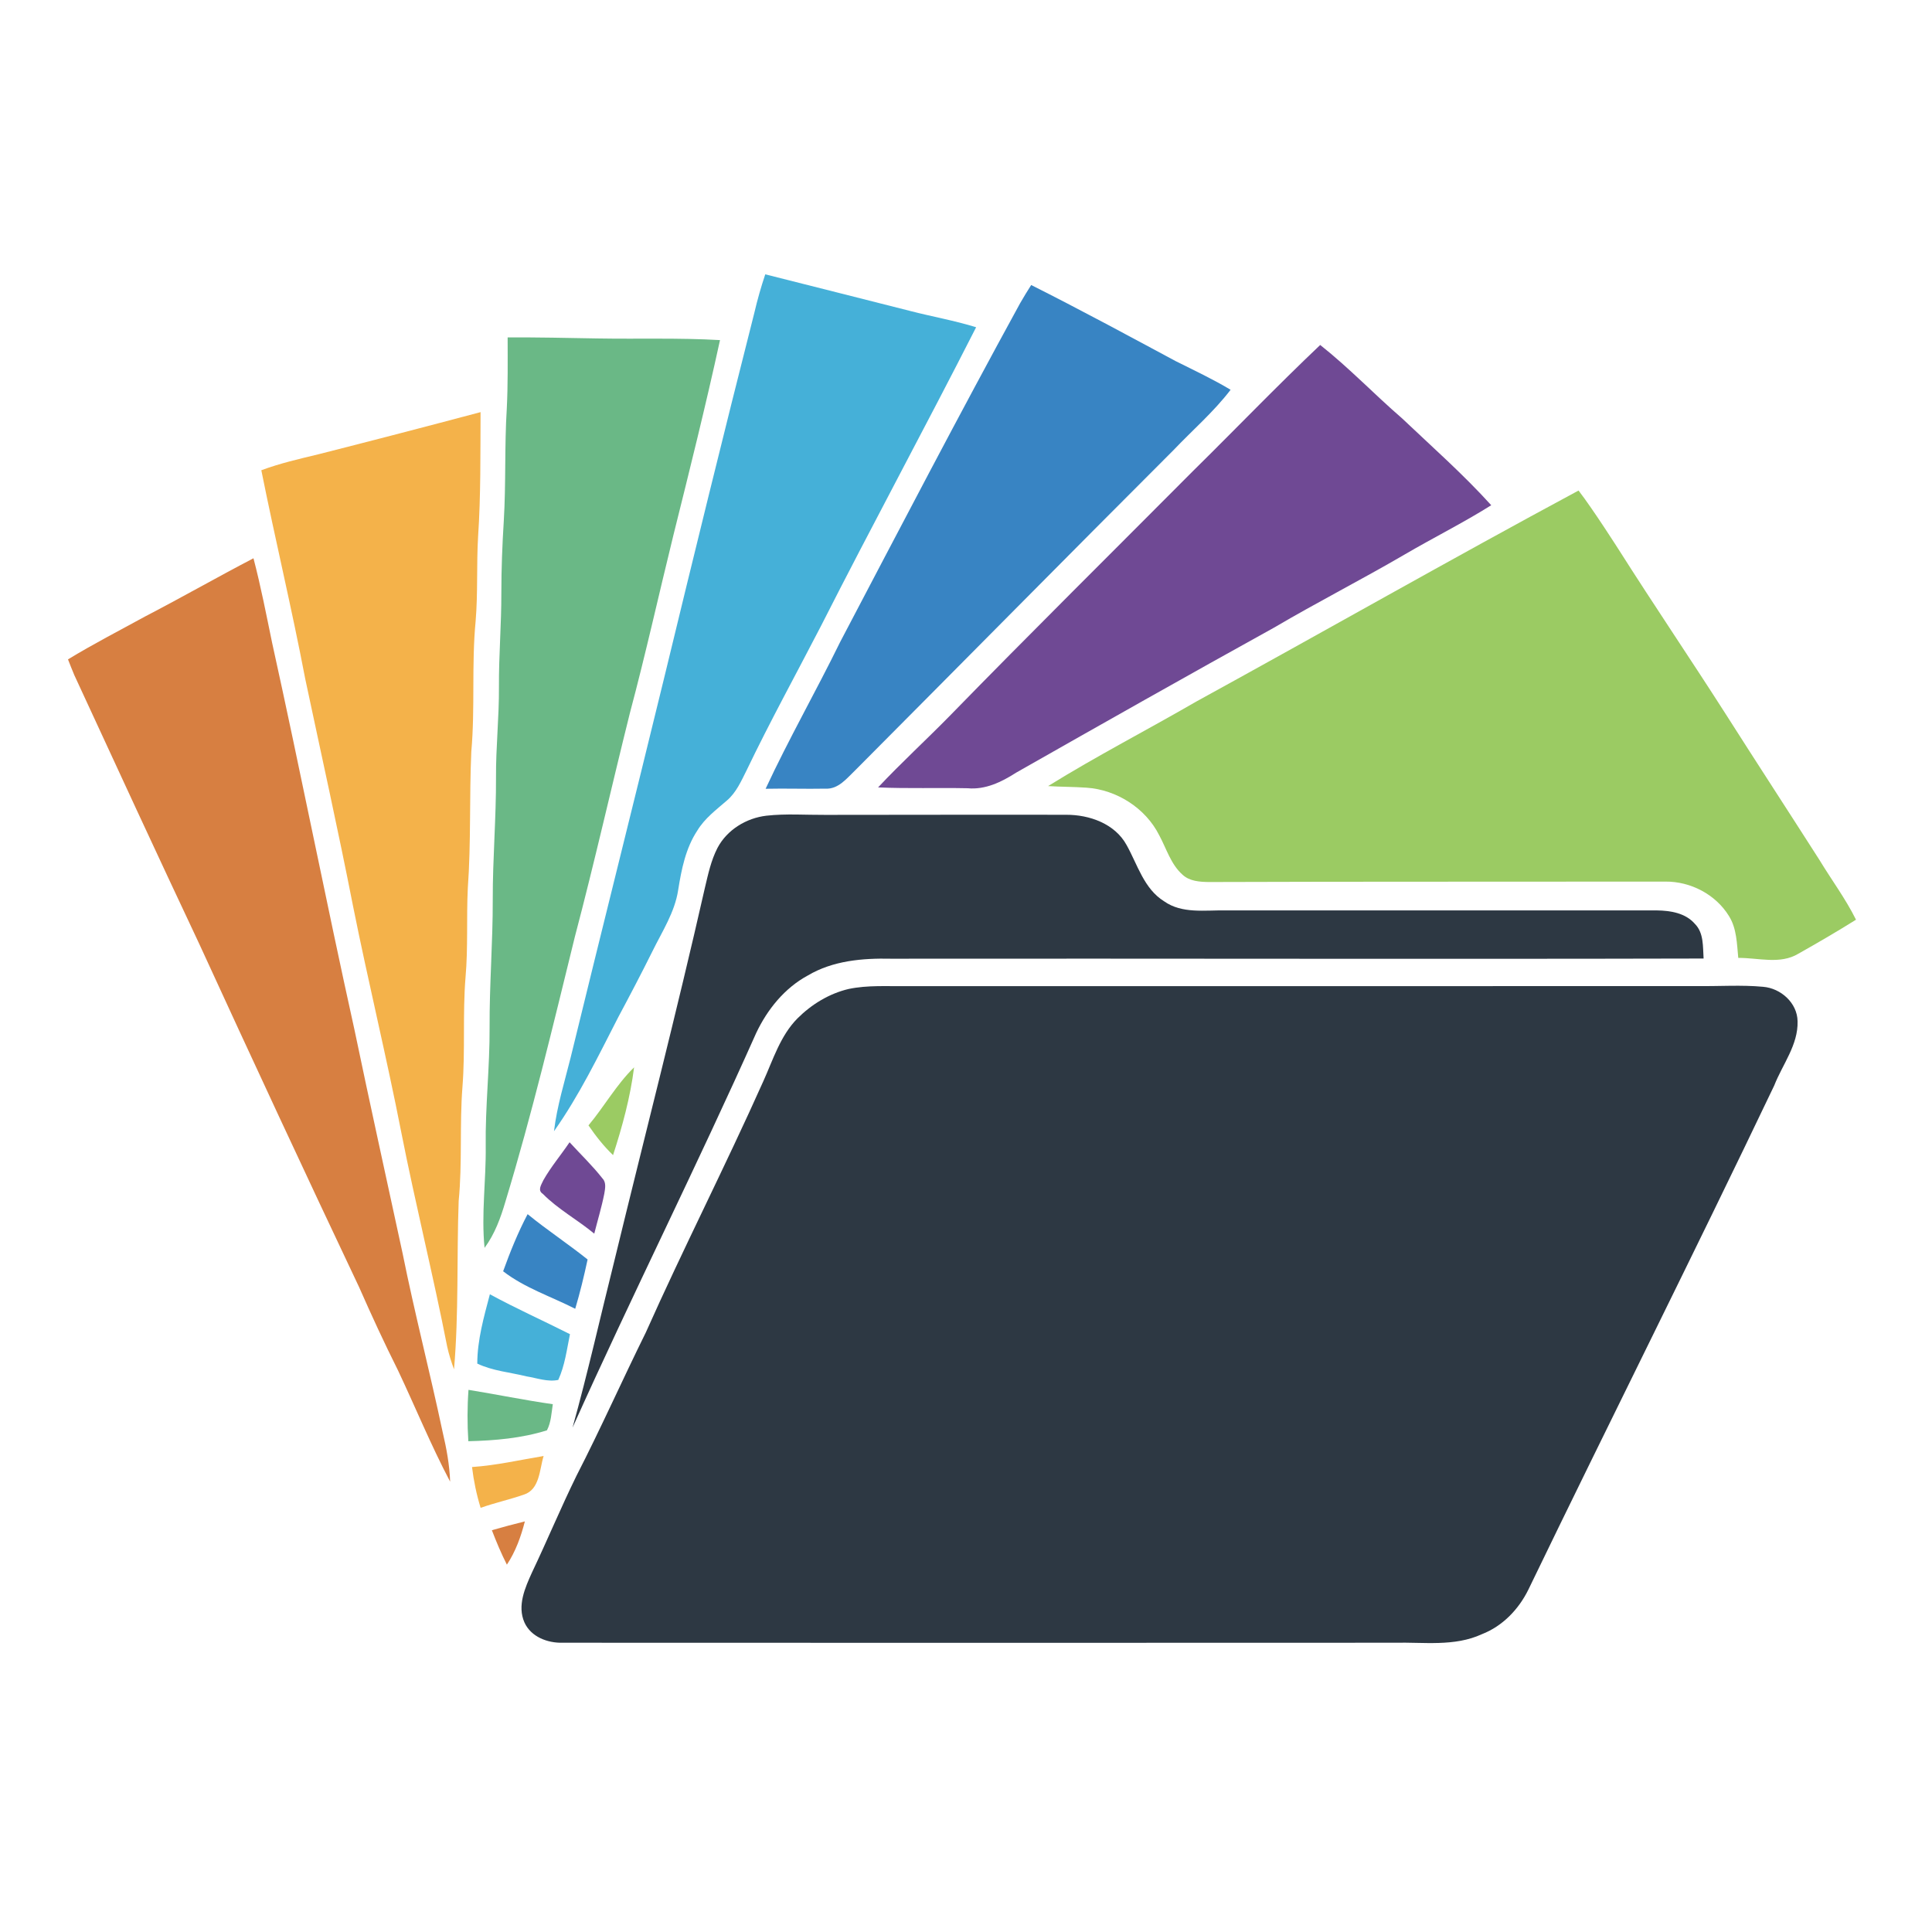
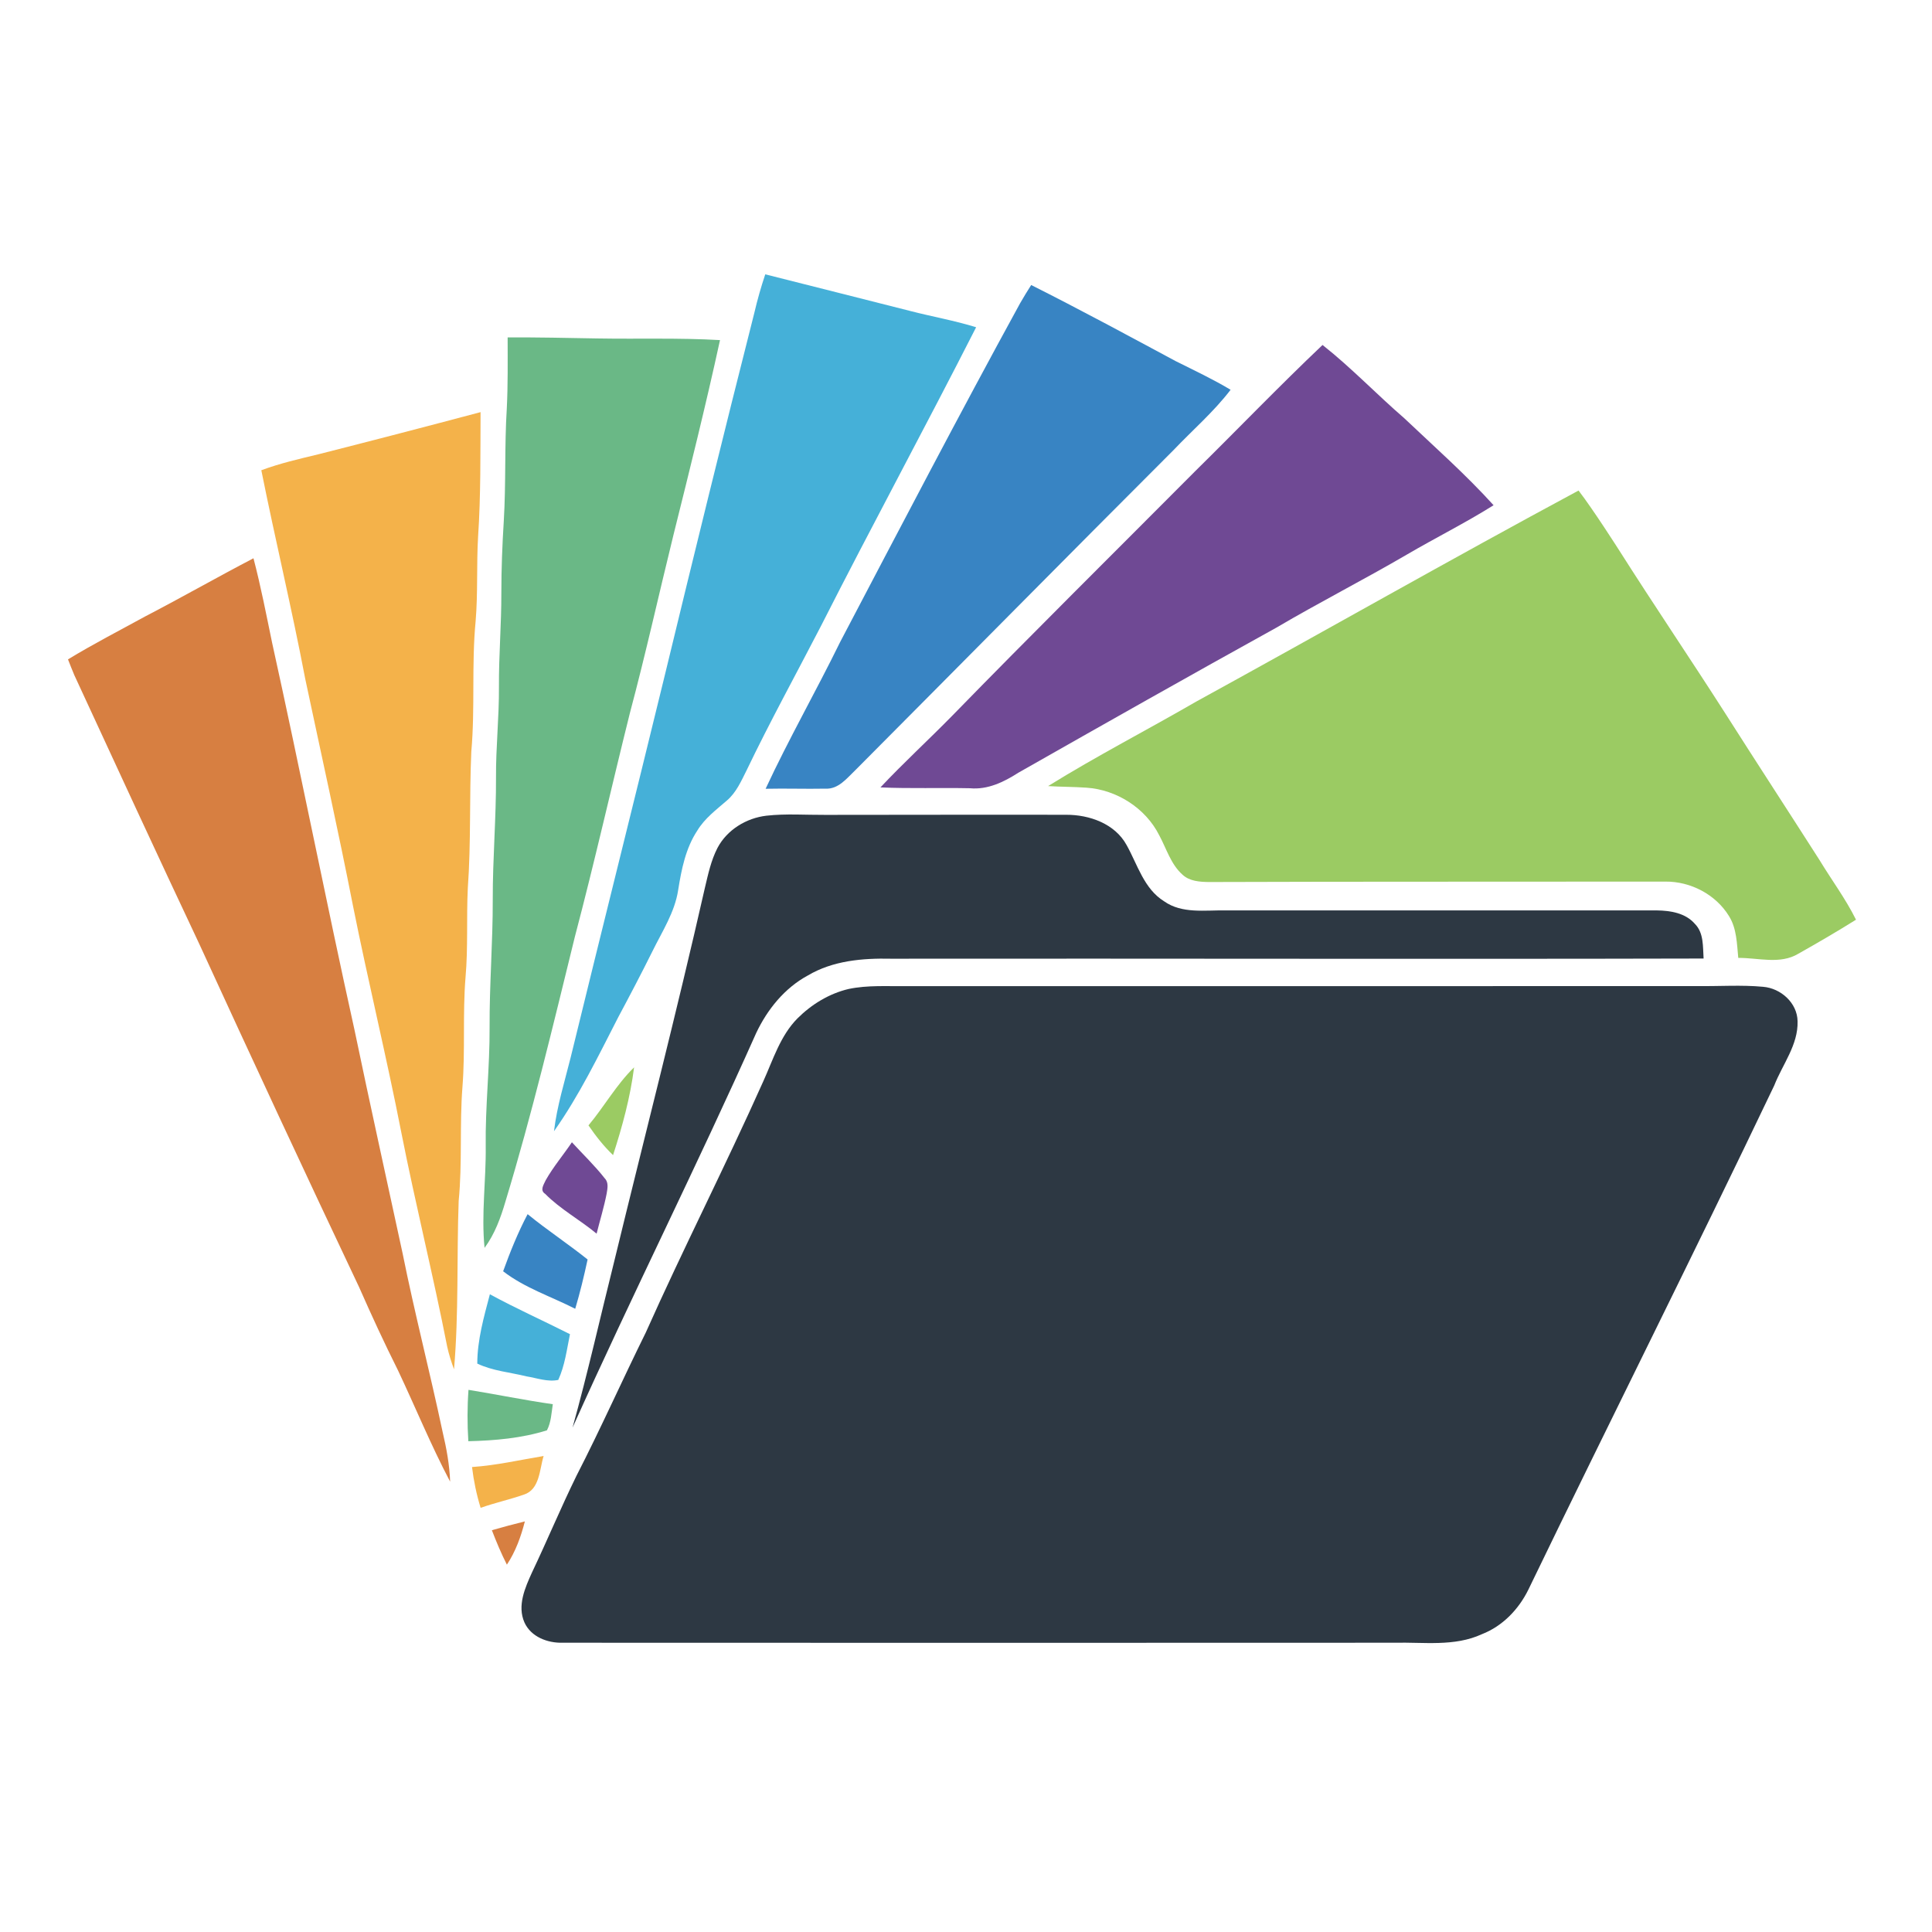
<svg xmlns="http://www.w3.org/2000/svg" width="824" height="824" viewBox="0 0 824 824" fill="none">
-   <path d="M361.933 421.8C370.067 420.093 378.427 420.693 386.693 420.6C499.133 420.627 611.573 420.587 724.013 420.56C733.32 420.693 742.653 420 751.947 420.867C759.507 421.48 766.56 427.733 766.667 435.587C766.947 445.653 760.253 453.947 756.72 462.947C722.373 534.92 686.533 606.187 651.84 678C647.72 686.387 640.853 693.547 632.053 696.973C620.32 702.4 607.147 700.32 594.667 700.627C476.427 700.707 358.187 700.667 239.947 700.627C233.533 700.8 226.48 698.147 223.68 691.987C220.507 684.827 223.947 677.147 226.933 670.573C233.427 656.92 239.227 642.96 245.88 629.4C256.213 609.293 265.387 588.627 275.413 568.36C291.48 532.347 309.44 497.213 325.533 461.2C329.733 451.933 332.8 441.733 340.133 434.333C346.12 428.36 353.667 423.747 361.933 421.8Z" fill="#2D3843" />
-   <path d="M306 361.653C310.067 353.907 318.32 348.88 326.907 347.893C335.24 346.96 343.64 347.6 352.013 347.547C386.267 347.547 420.507 347.427 454.76 347.507C464.64 347.467 475.52 351.307 480.493 360.413C485.173 368.76 487.88 379.067 496.507 384.413C504.147 389.8 513.92 388.133 522.693 388.293C584.027 388.267 645.36 388.267 706.693 388.293C712.467 388.373 718.88 389.4 722.867 394.027C726.733 397.907 726.24 403.787 726.587 408.813C611.067 409.107 495.533 408.76 380.013 408.893C367.867 408.627 355.227 409.707 344.547 416.04C334.64 421.387 327.28 430.52 322.52 440.573C297.32 497.093 269.547 552.427 244.187 608.88C250.76 585.307 256.093 561.413 262.04 537.68C274.92 484.653 288.6 431.813 300.653 378.587C302.027 372.827 303.267 366.947 306 361.653Z" fill="#2D3843" />
-   <path d="M209.787 652.64C214.453 651.293 219.133 650.04 223.853 648.88C222.2 655.36 219.907 661.72 216.187 667.333C213.773 662.56 211.693 657.627 209.787 652.64Z" fill="#D77F41" />
-   <path d="M61.973 262.88C77.467 254.84 92.627 246.173 108.107 238.107C111.227 250 113.56 262.08 116.053 274.12C128.173 329 139 384.16 151.147 439.04C157.787 470.92 164.84 502.707 171.707 534.547C176.84 560.08 183.387 585.28 188.787 610.76C190.427 617.707 191.733 624.773 191.987 631.933C183.827 616.467 177.213 600.267 169.747 584.467C163.893 572.787 158.427 560.933 153.16 548.973C130.12 500.333 107.44 451.533 85 402.613C67.027 364.48 49.36 326.2 31.693 287.933C30.747 285.707 29.88 283.467 29 281.227C39.747 274.68 50.947 268.933 61.973 262.88Z" fill="#D77F41" />
-   <path d="M201.32 625.693C211.613 624.987 221.693 622.68 231.853 620.987C230.08 626.72 230.24 635.28 223.413 637.467C217.347 639.573 211.04 640.947 204.987 643.093C203.24 637.413 202.027 631.587 201.32 625.693Z" fill="#F4B24A" />
-   <path d="M135.667 193.787C158.8 187.92 181.893 181.907 204.96 175.773C204.853 193.48 205.093 211.2 203.907 228.867C203.2 240.88 203.867 252.947 202.853 264.96C201.08 283.453 202.667 302.08 201.013 320.587C200.147 339.987 200.933 359.44 199.52 378.827C198.907 391.493 199.667 404.2 198.547 416.853C197.28 432.387 198.467 448 197.24 463.547C195.973 479.733 197.213 496 195.627 512.187C194.76 536.12 195.707 560.133 193.64 584.027C192.467 580.827 191.427 577.56 190.707 574.24C184.72 543.707 177.173 513.52 171.16 483C164.84 450.653 157.013 418.64 150.547 386.333C144.2 353.933 137.013 321.72 130.16 289.427C124.493 259.68 117.4 230.24 111.453 200.56C119.32 197.627 127.52 195.747 135.667 193.787Z" fill="#F4B24A" />
-   <path d="M199.813 592.773C211.813 594.707 223.733 597.187 235.773 598.893C235.187 602.64 235.067 606.613 233.267 610.04C222.48 613.427 211 614.413 199.747 614.68C199.28 607.387 199.28 600.067 199.813 592.773Z" fill="#6AB886" />
-   <path d="M216.507 143.893C229.213 143.853 241.907 144.107 254.613 144.347C272.107 144.653 289.613 144.04 307.08 145.053C301.027 172.84 294.133 200.467 287.253 228.067C281.013 253.4 275.387 278.88 268.653 304.093C260.733 335.827 253.573 367.76 245.213 399.4C235.92 437.213 226.907 475.133 215.587 512.413C213.547 519.373 211.027 526.32 206.667 532.213C205.213 517.773 207.347 503.32 207.16 488.853C206.933 471.96 208.907 455.133 208.813 438.227C208.72 420 210.213 401.8 210.16 383.56C210.12 366.213 211.627 348.907 211.547 331.56C211.467 318.653 212.893 305.8 212.8 292.893C212.72 279.533 213.867 266.213 213.827 252.853C213.827 242.6 214.227 232.36 214.867 222.133C215.827 206.173 215.147 190.16 216.147 174.213C216.653 164.107 216.52 154 216.507 143.893Z" fill="#6AB886" />
-   <path d="M203.56 581.573C203.573 571.507 206.387 561.667 208.933 552C220.107 558.107 231.733 563.28 243.093 569.027C241.747 575.587 240.92 582.387 238.107 588.533C233.587 589.507 229.027 587.733 224.573 587.027C217.56 585.293 210.133 584.707 203.56 581.573Z" fill="#45B0D8" />
-   <path d="M326.387 117C347 122.24 367.64 127.373 388.253 132.64C397.573 135.053 407.093 136.707 416.32 139.573C394.613 182.253 371.773 224.347 350.12 267.04C339.533 287.533 328.4 307.747 318.427 328.547C316.12 333.133 314 338.053 310 341.44C305.467 345.373 300.533 349.04 297.387 354.267C292.427 361.787 290.653 370.76 289.253 379.52C287.827 389.067 282.413 397.253 278.24 405.773C273.547 415.213 268.653 424.547 263.68 433.84C255.187 450.387 247.04 467.24 236.28 482.467C237.547 471.76 240.787 461.44 243.387 451.013C256.627 396.76 270.24 342.6 283.453 288.347C295.973 236.627 308.64 184.96 321.733 133.387C323.027 127.853 324.573 122.387 326.387 117Z" fill="#45B0D8" />
-   <path d="M214.587 542.2C217.587 533.88 220.907 525.667 225.027 517.84C233.32 524.613 242.267 530.493 250.613 537.173C249.093 544.24 247.4 551.267 245.333 558.2C235.04 552.947 223.827 549.333 214.587 542.2Z" fill="#3884C3" />
-   <path d="M435.093 129.307C436.587 126.68 438.187 124.12 439.8 121.56C460.547 131.987 480.987 143.04 501.44 154.027C509.32 157.96 517.293 161.707 524.853 166.24C517.653 175.667 508.627 183.427 500.48 192C455.133 237.333 410.107 282.973 364.867 328.413C361.227 331.853 357.613 336.693 352.027 336.36C343.533 336.533 335.027 336.213 326.533 336.413C336.4 315.187 348.027 294.853 358.32 273.827C383.68 225.533 408.893 177.147 435.093 129.307Z" fill="#3884C3" />
-   <path d="M231.76 503.333C234.987 497.627 239.267 492.6 242.92 487.173C247.613 492.307 252.68 497.133 256.973 502.627C258.667 504.387 258.08 506.96 257.733 509.12C256.6 514.867 254.88 520.48 253.453 526.16C246.333 520.24 238.027 515.773 231.507 509.173C229.12 507.64 230.933 505.213 231.76 503.333Z" fill="#6F4994" />
-   <path d="M508.747 200.96C526.907 183.067 544.573 164.68 563.067 147.133C575.32 156.813 586.107 168.16 597.92 178.373C610.773 190.56 624.107 202.32 636.013 215.48C623.987 223.04 611.24 229.373 598.973 236.56C580.64 247.253 561.733 256.893 543.44 267.653C506.587 288.04 469.933 308.773 433.32 329.573C427.16 333.533 420.24 336.893 412.707 336.187C399.973 335.92 387.227 336.387 374.507 335.827C384.36 325.32 395.013 315.587 405.093 305.293C439.32 270.187 474.173 235.707 508.747 200.96Z" fill="#6F4994" />
-   <path d="M250.987 479.973C257.733 471.92 262.88 462.6 270.44 455.227C268.827 467.973 265.427 480.467 261.467 492.667C257.507 488.853 254.08 484.52 250.987 479.973Z" fill="#9BCB63" />
-   <path d="M510.213 299.213C564.653 269.36 618.587 238.6 673.253 209.213C679.56 217.38 690.653 234.827 690.653 234.827C705.453 258.147 720.96 281 735.84 304.267C749.133 325.16 762.667 345.907 776 366.773C781.16 375.293 787.147 383.307 791.587 392.253C783.52 397.293 775.306 402.093 767.026 406.747C759.226 411.467 749.866 408.467 741.373 408.547C740.773 402.507 740.747 396.04 737.427 390.733C731.773 381.48 721.027 375.893 710.24 376C645.32 376.093 580.386 375.96 515.466 376.187C511.613 376.12 507.36 375.84 504.386 373.093C499.346 368.64 497.493 361.933 494.386 356.2C488.56 344.64 476.253 336.827 463.413 335.947C457.947 335.56 452.48 335.613 447.013 335.267C467.627 322.48 489.226 311.36 510.213 299.213Z" fill="#9BCB63" />
+   <g id="Logo">
+     <g id="Folder">
+       <path id="F Bottom" d="M361.933 421.8C370.067 420.093 378.427 420.693 386.693 420.6C499.133 420.627 611.573 420.587 724.013 420.56C733.32 420.693 742.653 420 751.947 420.867C759.507 421.48 766.56 427.733 766.667 435.587C766.947 445.653 760.253 453.947 756.72 462.947C722.373 534.92 686.533 606.187 651.84 678C647.72 686.387 640.853 693.547 632.053 696.973C620.32 702.4 607.147 700.32 594.667 700.627C476.427 700.707 358.187 700.667 239.947 700.627C233.533 700.8 226.48 698.147 223.68 691.987C220.507 684.827 223.947 677.147 226.933 670.573C233.427 656.92 239.227 642.96 245.88 629.4C256.213 609.293 265.387 588.627 275.413 568.36C291.48 532.347 309.44 497.213 325.533 461.2C329.733 451.933 332.8 441.733 340.133 434.333C346.12 428.36 353.667 423.747 361.933 421.8Z" fill="#2D3843" />
+       <path id="F Top" d="M306 361.653C310.067 353.907 318.32 348.88 326.907 347.893C335.24 346.96 343.64 347.6 352.013 347.547C386.267 347.547 420.507 347.427 454.76 347.507C464.64 347.467 475.52 351.307 480.493 360.413C485.173 368.76 487.88 379.067 496.507 384.413C504.147 389.8 513.92 388.133 522.693 388.293C584.027 388.267 645.36 388.267 706.693 388.293C712.467 388.373 718.88 389.4 722.867 394.027C726.733 397.907 726.24 403.787 726.587 408.813C611.067 409.107 495.533 408.76 380.013 408.893C367.867 408.627 355.227 409.707 344.547 416.04C334.64 421.387 327.28 430.52 322.52 440.573C297.32 497.093 269.547 552.427 244.187 608.88C250.76 585.307 256.093 561.413 262.04 537.68C274.92 484.653 288.6 431.813 300.653 378.587C302.027 372.827 303.267 366.947 306 361.653Z" fill="#2D3843" />
+     </g>
+     <g id="Cards">
+       <g id="Brown">
+         <path id="B Bottom" d="M209.787 652.64C214.453 651.293 219.133 650.04 223.853 648.88C222.2 655.36 219.907 661.72 216.187 667.333C213.773 662.56 211.693 657.627 209.787 652.64Z" fill="#D77F41" />
+         <path id="B Top" d="M61.973 262.88C77.467 254.84 92.627 246.173 108.107 238.107C111.227 250 113.56 262.08 116.053 274.12C128.173 329 139 384.16 151.147 439.04C157.787 470.92 164.84 502.707 171.707 534.547C176.84 560.08 183.387 585.28 188.787 610.76C190.427 617.707 191.733 624.773 191.987 631.933C183.827 616.467 177.213 600.267 169.747 584.467C163.893 572.787 158.427 560.933 153.16 548.973C130.12 500.333 107.44 451.533 85 402.613C67.027 364.48 49.36 326.2 31.693 287.933C30.747 285.707 29.88 283.467 29 281.227C39.747 274.68 50.947 268.933 61.973 262.88Z" fill="#D77F41" />
+       </g>
+       <g id="Orange">
+         <path id="O Bottom" d="M201.32 625.693C211.613 624.987 221.693 622.68 231.853 620.987C230.08 626.72 230.24 635.28 223.413 637.467C217.347 639.573 211.04 640.947 204.987 643.093C203.24 637.413 202.027 631.587 201.32 625.693Z" fill="#F4B24A" />
+         <path id="O Top" d="M135.667 193.787C158.8 187.92 181.893 181.907 204.96 175.773C204.853 193.48 205.093 211.2 203.907 228.867C203.2 240.88 203.867 252.947 202.853 264.96C201.08 283.453 202.667 302.08 201.013 320.587C200.147 339.987 200.933 359.44 199.52 378.827C198.907 391.493 199.667 404.2 198.547 416.853C197.28 432.387 198.467 448 197.24 463.547C195.973 479.733 197.213 496 195.627 512.187C194.76 536.12 195.707 560.133 193.64 584.027C192.467 580.827 191.427 577.56 190.707 574.24C184.72 543.707 177.173 513.52 171.16 483C164.84 450.653 157.013 418.64 150.547 386.333C144.2 353.933 137.013 321.72 130.16 289.427C124.493 259.68 117.4 230.24 111.453 200.56C119.32 197.627 127.52 195.747 135.667 193.787Z" fill="#F4B24A" />
+       </g>
+       <g id="Dark Green">
+         <path id="DG Bottom" d="M199.813 592.773C211.813 594.707 223.733 597.187 235.773 598.893C235.187 602.64 235.067 606.613 233.267 610.04C222.48 613.427 211 614.413 199.747 614.68C199.28 607.387 199.28 600.067 199.813 592.773Z" fill="#6AB886" />
+         <path id="DG Top" d="M216.507 143.893C229.213 143.853 241.907 144.107 254.613 144.347C272.107 144.653 289.613 144.04 307.08 145.053C301.027 172.84 294.133 200.467 287.253 228.067C281.013 253.4 275.387 278.88 268.653 304.093C260.733 335.827 253.573 367.76 245.213 399.4C235.92 437.213 226.907 475.133 215.587 512.413C213.547 519.373 211.027 526.32 206.667 532.213C205.213 517.773 207.347 503.32 207.16 488.853C206.933 471.96 208.907 455.133 208.813 438.227C208.72 420 210.213 401.8 210.16 383.56C210.12 366.213 211.627 348.907 211.547 331.56C211.467 318.653 212.893 305.8 212.8 292.893C212.72 279.533 213.867 266.213 213.827 252.853C213.827 242.6 214.227 232.36 214.867 222.133C215.827 206.173 215.147 190.16 216.147 174.213C216.653 164.107 216.52 154 216.507 143.893Z" fill="#6AB886" />
+       </g>
+       <g id="Light Blue">
+         <path id="LB Bottom" d="M203.56 581.573C203.573 571.507 206.387 561.667 208.933 552C220.107 558.107 231.733 563.28 243.093 569.027C241.747 575.587 240.92 582.387 238.107 588.533C233.587 589.507 229.027 587.733 224.573 587.027C217.56 585.293 210.133 584.707 203.56 581.573Z" fill="#45B0D8" />
+         <path id="LB Top" d="M326.387 117C347 122.24 367.64 127.373 388.253 132.64C397.573 135.053 407.093 136.707 416.32 139.573C394.613 182.253 371.773 224.347 350.12 267.04C339.533 287.533 328.4 307.747 318.427 328.547C316.12 333.133 314 338.053 310 341.44C305.467 345.373 300.533 349.04 297.387 354.267C292.427 361.787 290.653 370.76 289.253 379.52C287.827 389.067 282.413 397.253 278.24 405.773C273.547 415.213 268.653 424.547 263.68 433.84C255.187 450.387 247.04 467.24 236.28 482.467C237.547 471.76 240.787 461.44 243.387 451.013C256.627 396.76 270.24 342.6 283.453 288.347C295.973 236.627 308.64 184.96 321.733 133.387C323.027 127.853 324.573 122.387 326.387 117Z" fill="#45B0D8" />
+       </g>
+       <g id="Dark Blue">
+         <path id="DB Bottom" d="M214.587 542.2C217.587 533.88 220.907 525.667 225.027 517.84C233.32 524.613 242.267 530.493 250.613 537.173C249.093 544.24 247.4 551.267 245.333 558.2C235.04 552.947 223.827 549.333 214.587 542.2Z" fill="#3884C3" />
+         <path id="DB Top" d="M435.093 129.307C436.587 126.68 438.187 124.12 439.8 121.56C460.547 131.987 480.987 143.04 501.44 154.027C509.32 157.96 517.293 161.707 524.853 166.24C517.653 175.667 508.627 183.427 500.48 192C455.133 237.333 410.107 282.973 364.867 328.413C361.227 331.853 357.613 336.693 352.027 336.36C343.533 336.533 335.027 336.213 326.533 336.413C336.4 315.187 348.027 294.853 358.32 273.827C383.68 225.533 408.893 177.147 435.093 129.307Z" fill="#3884C3" />
+       </g>
+       <g id="Purple">
+         <path id="P Bottom" d="M232.76 503.333C235.987 497.627 240.267 492.6 243.92 487.173C248.613 492.307 253.68 497.133 257.973 502.627C259.667 504.387 259.08 506.96 258.733 509.12C257.6 514.867 255.88 520.48 254.453 526.16C247.333 520.24 239.027 515.773 232.507 509.173C230.12 507.64 231.933 505.213 232.76 503.333Z" fill="#6F4994" />
+         <path id="P Top" d="M509.747 200.96C527.907 183.067 545.573 164.68 564.067 147.133C576.32 156.813 587.107 168.16 598.92 178.373C611.773 190.56 625.107 202.32 637.013 215.48C624.987 223.04 612.24 229.373 599.973 236.56C581.64 247.253 562.733 256.893 544.44 267.653C507.587 288.04 470.933 308.773 434.32 329.573C428.16 333.533 421.24 336.893 413.707 336.187C400.973 335.92 388.227 336.387 375.507 335.827C385.36 325.32 396.013 315.587 406.093 305.293C440.32 270.187 475.173 235.707 509.747 200.96Z" fill="#6F4994" />
+       </g>
+       <g id="Light Green">
+         <path id="LG Bottom" d="M250.987 479.973C257.733 471.92 262.88 462.6 270.44 455.227C268.827 467.973 265.427 480.467 261.467 492.667C257.507 488.853 254.08 484.52 250.987 479.973Z" fill="#9BCB63" />
+         <path id="LG Top" d="M510.213 299.213C564.653 269.36 618.587 238.6 673.253 209.213C679.56 217.38 690.653 234.827 690.653 234.827C705.453 258.147 720.96 281 735.84 304.267C749.133 325.16 762.667 345.907 776 366.773C781.16 375.293 787.147 383.307 791.587 392.253C783.52 397.293 775.306 402.093 767.026 406.747C759.226 411.467 749.866 408.467 741.373 408.547C740.773 402.507 740.747 396.04 737.427 390.733C731.773 381.48 721.026 375.893 710.24 376C645.32 376.093 580.386 375.96 515.466 376.187C511.613 376.12 507.36 375.84 504.386 373.093C499.346 368.64 497.493 361.933 494.386 356.2C488.56 344.64 476.253 336.827 463.413 335.947C457.947 335.56 452.48 335.613 447.013 335.267C467.627 322.48 489.226 311.36 510.213 299.213Z" fill="#9BCB63" />
+       </g>
+     </g>
+   </g>
</svg>
